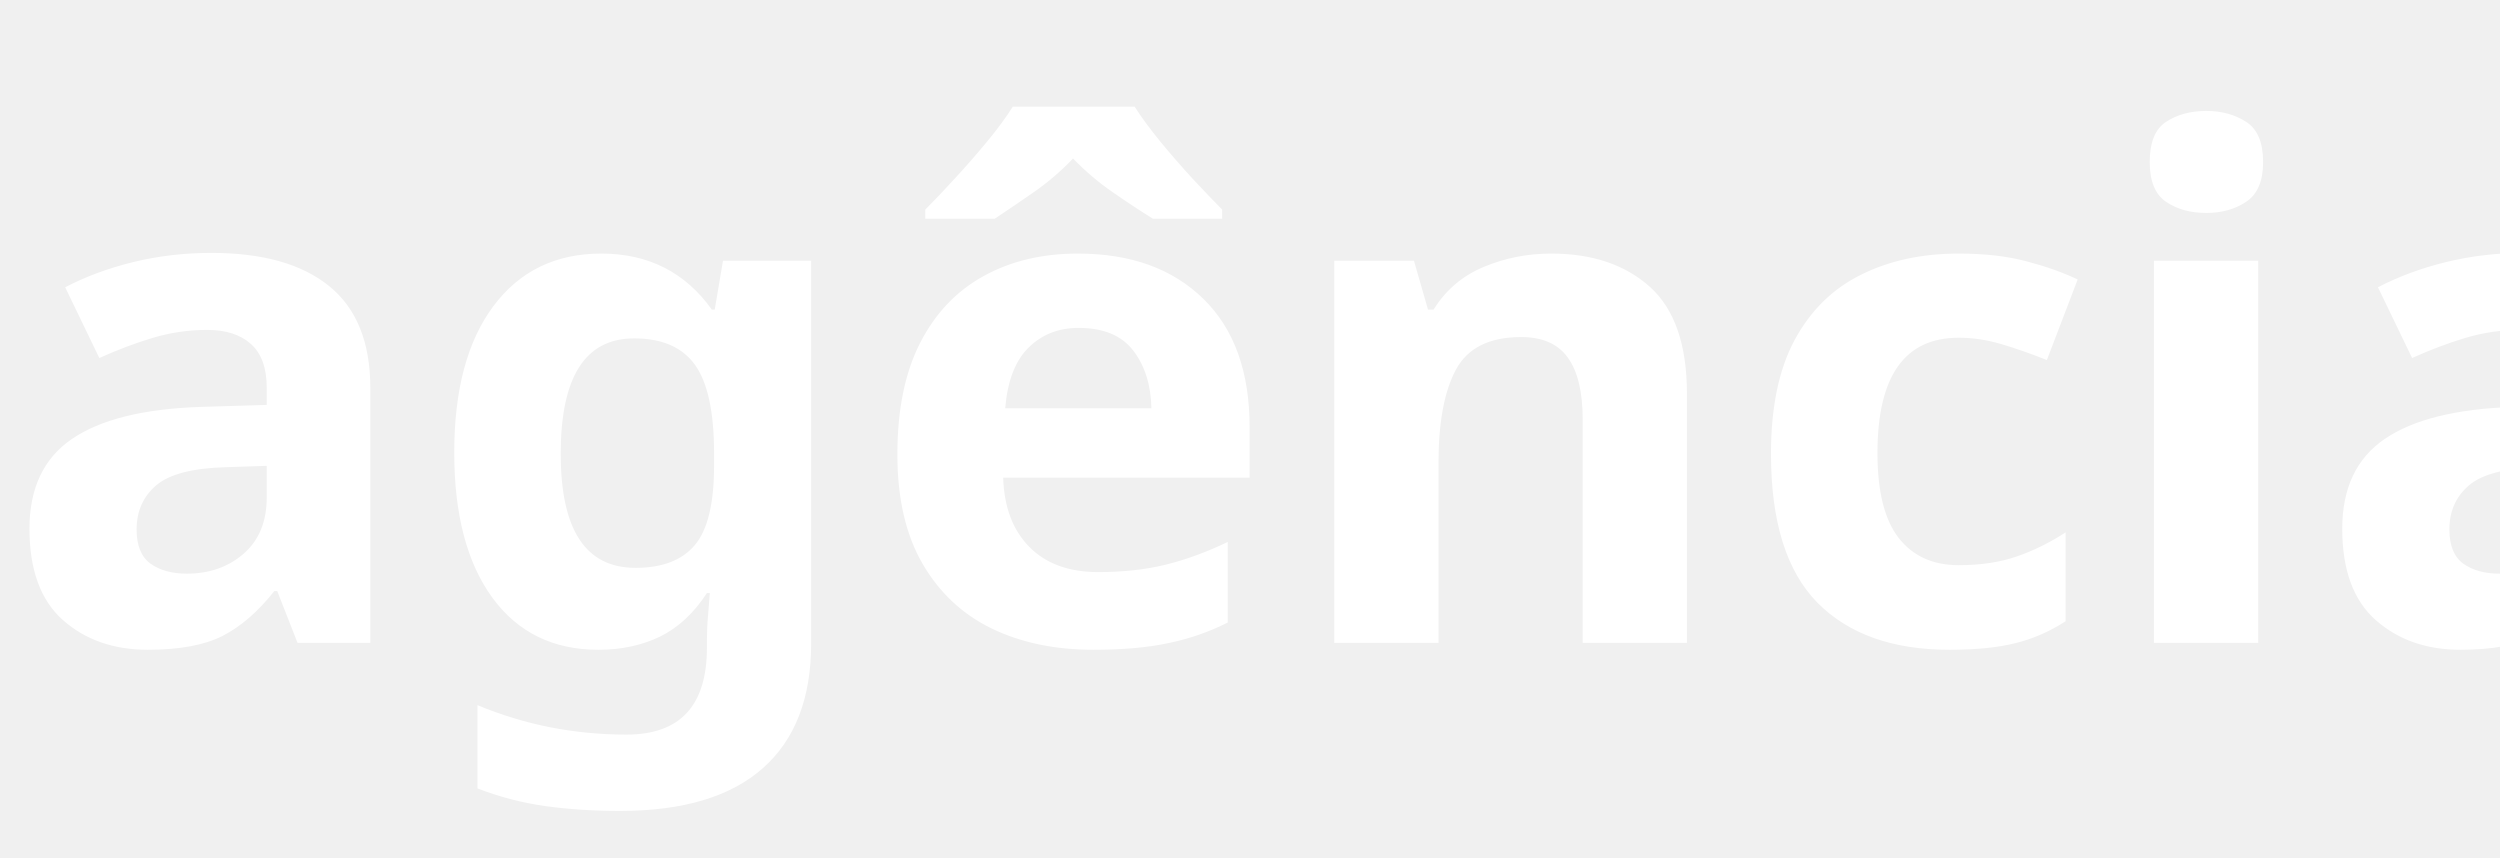
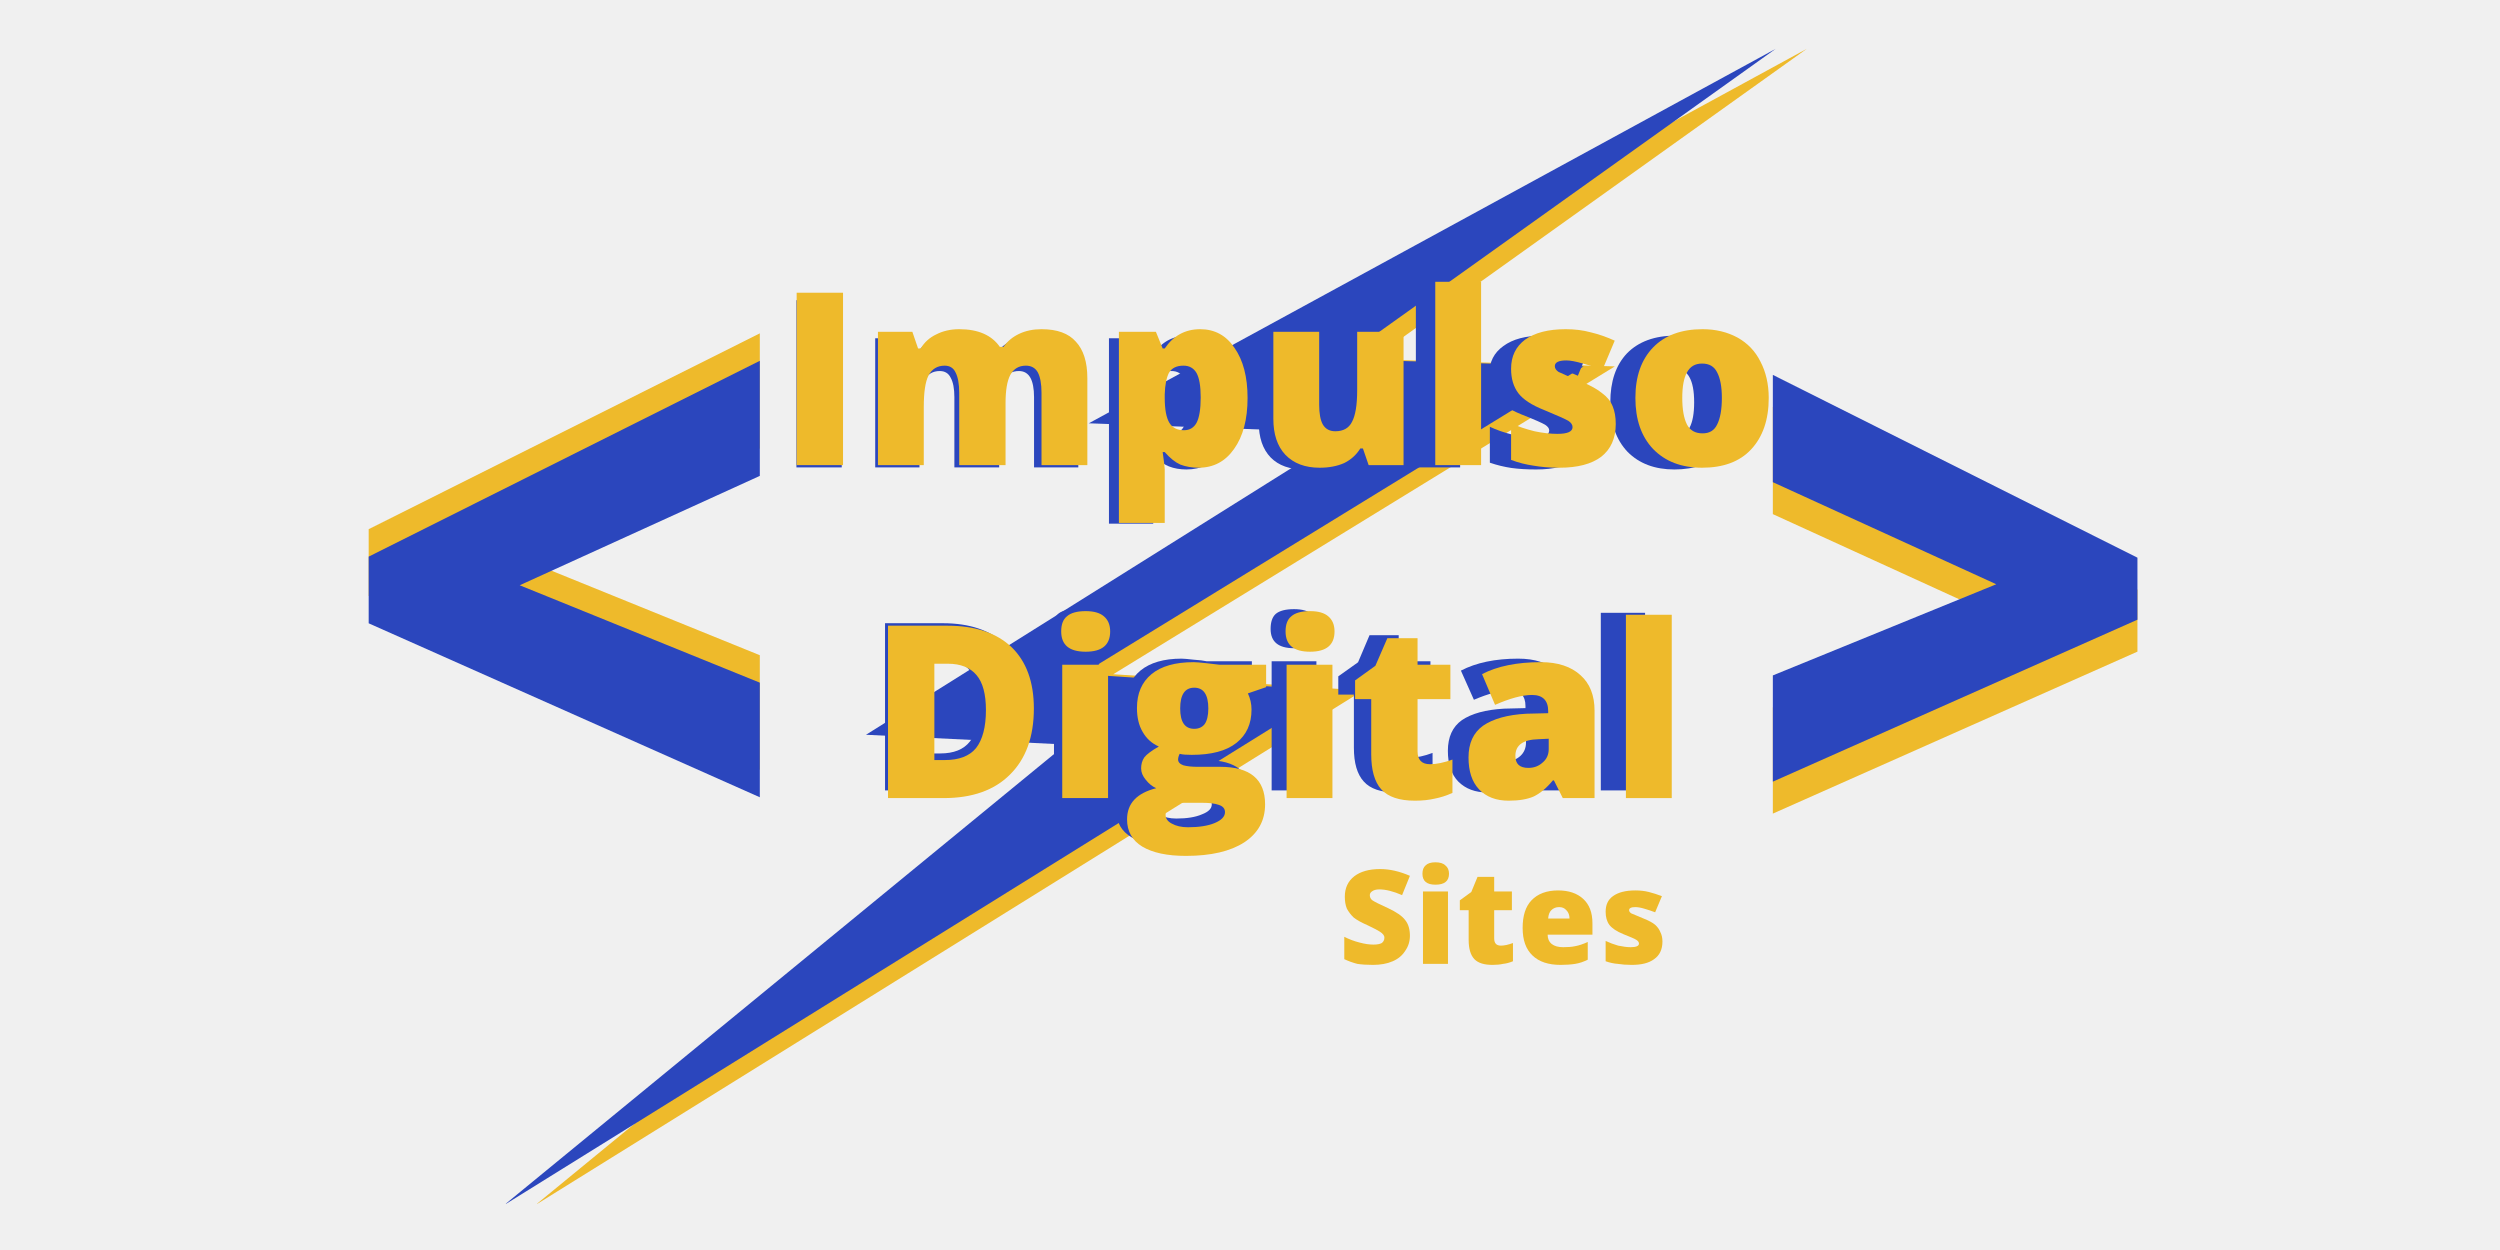
- <svg xmlns="http://www.w3.org/2000/svg" width="175" height="60" viewBox="0 0 175 60">
-   <text id="agência" transform="translate(0 45)" fill="#fff" font-size="49" font-family="ProximaNova-Bold, Proxima Nova" font-weight="700">
-     <tspan x="0" y="0">agência</tspan>
-   </text>
+ <svg xmlns="http://www.w3.org/2000/svg" width="100" zoomAndPan="magnify" viewBox="0 0 75 37.5" height="50" preserveAspectRatio="xMidYMid meet" version="1.0">
+   <defs>
+     <g />
+     <clipPath id="705b0f7b82">
+       <path d="M 16 1 L 55 1 L 55 37 L 16 37 Z M 16 1 " clip-rule="nonzero" />
+     </clipPath>
+     <clipPath id="c5bdff1ec7">
+       <path d="M 30.617 -6.641 L 54.441 1.461 L 39.906 44.203 L 16.082 36.102 Z M 30.617 -6.641 " clip-rule="nonzero" />
+     </clipPath>
+     <clipPath id="b9614e1be8">
+       <path d="M 30.617 -6.641 L 54.441 1.461 L 39.906 44.203 L 16.082 36.102 Z M 30.617 -6.641 " clip-rule="nonzero" />
+     </clipPath>
+     <clipPath id="eef0ce333c">
+       <path d="M 15 1 L 54 1 L 54 37 L 15 37 Z M 15 1 " clip-rule="nonzero" />
+     </clipPath>
+     <clipPath id="4242a113af">
+       <path d="M 29.68 -6.641 L 53.504 1.461 L 38.969 44.203 L 15.145 36.102 Z M 29.68 -6.641 " clip-rule="nonzero" />
+     </clipPath>
+     <clipPath id="ba72961d83">
+       <path d="M 29.68 -6.641 L 53.504 1.461 L 38.969 44.203 L 15.145 36.102 Z M 29.68 -6.641 " clip-rule="nonzero" />
+     </clipPath>
+   </defs>
+   <g fill="#eeba2b" fill-opacity="1">
+     <g transform="translate(10.21622, 25.1564)">
+       <g>
+         <path d="M 12.578 -2.062 L 0.844 -7.281 L 0.844 -9.281 L 12.578 -15.156 L 12.578 -11.703 L 5.375 -8.422 L 12.578 -5.5 Z M 12.578 -2.062 " />
+       </g>
+     </g>
+   </g>
+   <g fill="#eeba2b" fill-opacity="1">
+     <g transform="translate(52.40426, 26.33016)">
+       <g>
+         <path d="M 0.781 -5.109 L 7.484 -7.844 L 0.781 -10.906 L 0.781 -14.125 L 11.719 -8.641 L 11.719 -6.781 L 0.781 -1.922 Z M 0.781 -5.109 " />
+       </g>
+     </g>
+   </g>
+   <g clip-path="url(#705b0f7b82)">
+     <g clip-path="url(#c5bdff1ec7)">
+       <g clip-path="url(#b9614e1be8)">
+         <path fill="#eeba2b" d="M 54.203 1.465 L 33.598 12.699 L 41.375 12.98 L 26.918 22.043 L 32.902 22.336 L 16.066 36.148 L 40.891 20.715 L 33.398 20.227 L 48.445 10.992 L 41.164 10.777 Z M 54.203 1.465 " fill-opacity="1" fill-rule="nonzero" />
+       </g>
+     </g>
+   </g>
+   <g clip-path="url(#eef0ce333c)">
+     <g clip-path="url(#4242a113af)">
+       <g clip-path="url(#ba72961d83)">
+         <path fill="#2b46bd" d="M 53.27 1.465 L 32.664 12.699 L 40.438 12.98 L 25.98 22.043 L 31.969 22.336 L 15.129 36.148 L 39.957 20.715 L 32.461 20.227 L 47.508 10.992 L 40.227 10.777 Z M 53.27 1.465 " fill-opacity="1" fill-rule="nonzero" />
+       </g>
+     </g>
+   </g>
+   <g fill="#2b46bd" fill-opacity="1">
+     <g transform="translate(10.21622, 25.98001)">
+       <g>
+         <path d="M 12.578 -2.062 L 0.844 -7.281 L 0.844 -9.281 L 12.578 -15.156 L 12.578 -11.703 L 5.375 -8.422 L 12.578 -5.5 Z M 12.578 -2.062 " />
+       </g>
+     </g>
+   </g>
+   <g fill="#2b46bd" fill-opacity="1">
+     <g transform="translate(52.40426, 25.37152)">
+       <g>
+         <path d="M 0.781 -5.109 L 7.484 -7.844 L 0.781 -10.906 L 0.781 -14.125 L 11.719 -8.641 L 11.719 -6.781 L 0.781 -1.922 Z M 0.781 -5.109 " />
+       </g>
+     </g>
+   </g>
+   <g fill="#2b46bd" fill-opacity="1">
+     <g transform="translate(23.34595, 14.02207)">
+       <g>
+         <path d="M 0.547 0 L 0.547 -5.016 L 1.906 -5.016 L 1.906 0 Z M 0.547 0 " />
+       </g>
+     </g>
+   </g>
+   <g fill="#2b46bd" fill-opacity="1">
+     <g transform="translate(25.78729, 14.02207)">
+       <g>
+         <path d="M 5.234 0 L 5.234 -2.109 C 5.234 -2.367 5.195 -2.562 5.125 -2.688 C 5.051 -2.82 4.938 -2.891 4.781 -2.891 C 4.57 -2.891 4.422 -2.801 4.328 -2.625 C 4.234 -2.457 4.188 -2.188 4.188 -1.812 L 4.188 0 L 2.844 0 L 2.844 -2.109 C 2.844 -2.367 2.805 -2.562 2.734 -2.688 C 2.672 -2.82 2.562 -2.891 2.406 -2.891 C 2.195 -2.891 2.039 -2.797 1.938 -2.609 C 1.844 -2.43 1.797 -2.129 1.797 -1.703 L 1.797 0 L 0.469 0 L 0.469 -3.875 L 1.469 -3.875 L 1.641 -3.406 L 1.719 -3.406 C 1.82 -3.582 1.969 -3.719 2.156 -3.812 C 2.352 -3.906 2.578 -3.953 2.828 -3.953 C 3.391 -3.953 3.785 -3.781 4.016 -3.438 L 4.125 -3.438 C 4.227 -3.594 4.379 -3.719 4.578 -3.812 C 4.773 -3.906 4.988 -3.953 5.219 -3.953 C 5.676 -3.953 6.016 -3.832 6.234 -3.594 C 6.453 -3.363 6.562 -3.008 6.562 -2.531 L 6.562 0 Z M 5.234 0 " />
+       </g>
+     </g>
+   </g>
+   <g fill="#2b46bd" fill-opacity="1">
+     <g transform="translate(32.79971, 14.02207)">
+       <g>
+         <path d="M 2.797 0.062 C 2.598 0.062 2.422 0.031 2.266 -0.031 C 2.109 -0.094 1.953 -0.207 1.797 -0.375 L 1.734 -0.375 C 1.773 -0.102 1.797 0.062 1.797 0.125 L 1.797 1.688 L 0.469 1.688 L 0.469 -3.875 L 1.547 -3.875 L 1.734 -3.391 L 1.797 -3.391 C 2.047 -3.766 2.391 -3.953 2.828 -3.953 C 3.266 -3.953 3.602 -3.77 3.844 -3.406 C 4.082 -3.051 4.203 -2.566 4.203 -1.953 C 4.203 -1.328 4.078 -0.832 3.828 -0.469 C 3.578 -0.113 3.234 0.062 2.797 0.062 Z M 2.344 -2.891 C 2.145 -2.891 2.004 -2.82 1.922 -2.688 C 1.848 -2.551 1.805 -2.344 1.797 -2.062 L 1.797 -1.953 C 1.797 -1.617 1.836 -1.379 1.922 -1.234 C 2.016 -1.086 2.16 -1.016 2.359 -1.016 C 2.523 -1.016 2.645 -1.086 2.719 -1.234 C 2.801 -1.379 2.844 -1.625 2.844 -1.969 C 2.844 -2.301 2.801 -2.535 2.719 -2.672 C 2.645 -2.816 2.52 -2.891 2.344 -2.891 Z M 2.344 -2.891 " />
+       </g>
+     </g>
+   </g>
+   <g fill="#2b46bd" fill-opacity="1">
+     <g transform="translate(37.30917, 14.02207)">
+       <g>
+         <path d="M 3.234 0 L 3.062 -0.484 L 2.984 -0.484 C 2.867 -0.305 2.711 -0.172 2.516 -0.078 C 2.316 0.016 2.082 0.062 1.812 0.062 C 1.383 0.062 1.051 -0.055 0.812 -0.297 C 0.57 -0.547 0.453 -0.898 0.453 -1.359 L 0.453 -3.875 L 1.797 -3.875 L 1.797 -1.766 C 1.797 -1.504 1.832 -1.305 1.906 -1.172 C 1.977 -1.047 2.094 -0.984 2.25 -0.984 C 2.488 -0.984 2.656 -1.07 2.75 -1.25 C 2.844 -1.438 2.891 -1.75 2.891 -2.188 L 2.891 -3.875 L 4.234 -3.875 L 4.234 0 Z M 3.234 0 " />
+       </g>
+     </g>
+   </g>
+   <g fill="#2b46bd" fill-opacity="1">
+     <g transform="translate(42.00695, 14.02207)">
+       <g>
+         <path d="M 1.797 0 L 0.469 0 L 0.469 -5.328 L 1.797 -5.328 Z M 1.797 0 " />
+       </g>
+     </g>
+   </g>
+   <g fill="#2b46bd" fill-opacity="1">
+     <g transform="translate(44.27367, 14.02207)">
+       <g>
+         <path d="M 3.453 -1.188 C 3.453 -0.77 3.312 -0.457 3.031 -0.25 C 2.75 -0.039 2.344 0.062 1.812 0.062 C 1.531 0.062 1.281 0.047 1.062 0.016 C 0.852 -0.016 0.641 -0.066 0.422 -0.141 L 0.422 -1.219 C 0.617 -1.125 0.844 -1.047 1.094 -0.984 C 1.344 -0.93 1.566 -0.906 1.766 -0.906 C 2.055 -0.906 2.203 -0.973 2.203 -1.109 C 2.203 -1.172 2.16 -1.227 2.078 -1.281 C 1.992 -1.332 1.754 -1.438 1.359 -1.594 C 1.004 -1.738 0.754 -1.906 0.609 -2.094 C 0.473 -2.281 0.406 -2.52 0.406 -2.812 C 0.406 -3.164 0.547 -3.441 0.828 -3.641 C 1.109 -3.848 1.5 -3.953 2 -3.953 C 2.258 -3.953 2.5 -3.922 2.719 -3.859 C 2.945 -3.805 3.18 -3.727 3.422 -3.625 L 3.062 -2.75 C 2.883 -2.832 2.695 -2.898 2.5 -2.953 C 2.301 -3.016 2.141 -3.047 2.016 -3.047 C 1.797 -3.047 1.688 -2.992 1.688 -2.891 C 1.688 -2.816 1.723 -2.754 1.797 -2.703 C 1.879 -2.66 2.102 -2.566 2.469 -2.422 C 2.738 -2.316 2.938 -2.207 3.062 -2.094 C 3.195 -1.988 3.297 -1.863 3.359 -1.719 C 3.422 -1.57 3.453 -1.395 3.453 -1.188 Z M 3.453 -1.188 " />
+       </g>
+     </g>
+   </g>
+   <g fill="#2b46bd" fill-opacity="1">
+     <g transform="translate(48.01271, 14.02207)">
+       <g>
+         <path d="M 4.172 -1.953 C 4.172 -1.316 4 -0.82 3.656 -0.469 C 3.312 -0.113 2.832 0.062 2.219 0.062 C 1.633 0.062 1.164 -0.113 0.812 -0.469 C 0.469 -0.832 0.297 -1.328 0.297 -1.953 C 0.297 -2.578 0.461 -3.066 0.797 -3.422 C 1.141 -3.773 1.625 -3.953 2.25 -3.953 C 2.625 -3.953 2.957 -3.867 3.25 -3.703 C 3.539 -3.547 3.766 -3.316 3.922 -3.016 C 4.086 -2.711 4.172 -2.359 4.172 -1.953 Z M 1.656 -1.953 C 1.656 -1.617 1.695 -1.363 1.781 -1.188 C 1.875 -1.008 2.023 -0.922 2.234 -0.922 C 2.441 -0.922 2.586 -1.008 2.672 -1.188 C 2.766 -1.363 2.812 -1.617 2.812 -1.953 C 2.812 -2.285 2.766 -2.535 2.672 -2.703 C 2.586 -2.867 2.441 -2.953 2.234 -2.953 C 2.023 -2.953 1.875 -2.867 1.781 -2.703 C 1.695 -2.535 1.656 -2.285 1.656 -1.953 Z M 1.656 -1.953 " />
+       </g>
+     </g>
+   </g>
+   <g fill="#2b46bd" fill-opacity="1">
+     <g transform="translate(26.00427, 23.71229)">
+       <g>
+         <path d="M 4.797 -2.609 C 4.797 -1.773 4.562 -1.129 4.094 -0.672 C 3.633 -0.223 2.988 0 2.156 0 L 0.547 0 L 0.547 -5.016 L 2.281 -5.016 C 3.082 -5.016 3.703 -4.805 4.141 -4.391 C 4.578 -3.984 4.797 -3.391 4.797 -2.609 Z M 3.391 -2.562 C 3.391 -3.02 3.297 -3.359 3.109 -3.578 C 2.93 -3.805 2.656 -3.922 2.281 -3.922 L 1.891 -3.922 L 1.891 -1.109 L 2.203 -1.109 C 2.609 -1.109 2.906 -1.227 3.094 -1.469 C 3.289 -1.707 3.391 -2.07 3.391 -2.562 Z M 3.391 -2.562 " />
+       </g>
+     </g>
+   </g>
+   <g fill="#2b46bd" fill-opacity="1">
+     <g transform="translate(31.1506, 23.71229)">
+       <g>
+         <path d="M 1.812 0 L 0.469 0 L 0.469 -3.875 L 1.812 -3.875 Z M 0.438 -4.844 C 0.438 -5.051 0.488 -5.203 0.594 -5.297 C 0.707 -5.391 0.891 -5.438 1.141 -5.438 C 1.391 -5.438 1.57 -5.383 1.688 -5.281 C 1.801 -5.188 1.859 -5.039 1.859 -4.844 C 1.859 -4.457 1.617 -4.266 1.141 -4.266 C 0.672 -4.266 0.438 -4.457 0.438 -4.844 Z M 0.438 -4.844 " />
+       </g>
+     </g>
+   </g>
+   <g fill="#2b46bd" fill-opacity="1">
+     <g transform="translate(33.431, 23.71229)">
+       <g>
+         <path d="M 4.125 -3.875 L 4.125 -3.234 L 3.594 -3.031 C 3.664 -2.906 3.703 -2.754 3.703 -2.578 C 3.703 -2.16 3.555 -1.832 3.266 -1.594 C 2.973 -1.363 2.535 -1.25 1.953 -1.25 C 1.805 -1.25 1.691 -1.258 1.609 -1.281 C 1.578 -1.227 1.562 -1.172 1.562 -1.109 C 1.562 -1.047 1.613 -0.992 1.719 -0.953 C 1.82 -0.922 1.961 -0.906 2.141 -0.906 L 2.781 -0.906 C 3.656 -0.906 4.094 -0.539 4.094 0.188 C 4.094 0.656 3.891 1.02 3.484 1.281 C 3.078 1.551 2.508 1.688 1.781 1.688 C 1.238 1.688 0.816 1.594 0.516 1.406 C 0.211 1.227 0.062 0.961 0.062 0.609 C 0.062 0.148 0.352 -0.145 0.938 -0.281 C 0.812 -0.332 0.703 -0.41 0.609 -0.516 C 0.523 -0.629 0.484 -0.742 0.484 -0.859 C 0.484 -0.973 0.516 -1.078 0.578 -1.172 C 0.648 -1.266 0.789 -1.375 1 -1.5 C 0.801 -1.594 0.645 -1.734 0.531 -1.922 C 0.414 -2.109 0.359 -2.336 0.359 -2.609 C 0.359 -3.035 0.5 -3.363 0.781 -3.594 C 1.07 -3.832 1.484 -3.953 2.016 -3.953 C 2.086 -3.953 2.207 -3.941 2.375 -3.922 C 2.551 -3.91 2.68 -3.895 2.766 -3.875 Z M 1.203 0.484 C 1.203 0.586 1.258 0.672 1.375 0.734 C 1.5 0.805 1.66 0.844 1.859 0.844 C 2.18 0.844 2.438 0.801 2.625 0.719 C 2.82 0.645 2.922 0.547 2.922 0.422 C 2.922 0.316 2.859 0.242 2.734 0.203 C 2.617 0.16 2.453 0.141 2.234 0.141 L 1.719 0.141 C 1.57 0.141 1.445 0.172 1.344 0.234 C 1.25 0.297 1.203 0.379 1.203 0.484 Z M 1.625 -2.609 C 1.625 -2.211 1.758 -2.016 2.031 -2.016 C 2.164 -2.016 2.266 -2.062 2.328 -2.156 C 2.398 -2.258 2.438 -2.41 2.438 -2.609 C 2.438 -3.004 2.301 -3.203 2.031 -3.203 C 1.758 -3.203 1.625 -3.004 1.625 -2.609 Z M 1.625 -2.609 " />
+       </g>
+     </g>
+   </g>
+   <g fill="#2b46bd" fill-opacity="1">
+     <g transform="translate(37.68024, 23.71229)">
+       <g>
+         <path d="M 1.812 0 L 0.469 0 L 0.469 -3.875 L 1.812 -3.875 Z M 0.438 -4.844 C 0.438 -5.051 0.488 -5.203 0.594 -5.297 C 0.707 -5.391 0.891 -5.438 1.141 -5.438 C 1.391 -5.438 1.57 -5.383 1.688 -5.281 C 1.801 -5.188 1.859 -5.039 1.859 -4.844 C 1.859 -4.457 1.617 -4.266 1.141 -4.266 C 0.672 -4.266 0.438 -4.457 0.438 -4.844 Z M 0.438 -4.844 " />
+       </g>
+     </g>
+   </g>
+   <g fill="#2b46bd" fill-opacity="1">
+     <g transform="translate(39.96064, 23.71229)">
+       <g>
+         <path d="M 2.359 -0.984 C 2.547 -0.984 2.766 -1.031 3.016 -1.125 L 3.016 -0.141 C 2.828 -0.066 2.648 -0.016 2.484 0.016 C 2.328 0.047 2.141 0.062 1.922 0.062 C 1.473 0.062 1.148 -0.047 0.953 -0.266 C 0.754 -0.484 0.656 -0.82 0.656 -1.281 L 0.656 -2.875 L 0.188 -2.875 L 0.188 -3.422 L 0.781 -3.844 L 1.125 -4.656 L 2 -4.656 L 2 -3.875 L 2.953 -3.875 L 2.953 -2.875 L 2 -2.875 L 2 -1.359 C 2 -1.109 2.117 -0.984 2.359 -0.984 Z M 2.359 -0.984 " />
+       </g>
+     </g>
+   </g>
+   <g fill="#2b46bd" fill-opacity="1">
+     <g transform="translate(43.18609, 23.71229)">
+       <g>
+         <path d="M 3 0 L 2.734 -0.516 L 2.703 -0.516 C 2.523 -0.285 2.344 -0.129 2.156 -0.047 C 1.969 0.023 1.727 0.062 1.438 0.062 C 1.07 0.062 0.781 -0.047 0.562 -0.266 C 0.352 -0.484 0.25 -0.789 0.25 -1.188 C 0.25 -1.602 0.391 -1.91 0.672 -2.109 C 0.961 -2.305 1.383 -2.422 1.938 -2.453 L 2.578 -2.469 L 2.578 -2.531 C 2.578 -2.844 2.422 -3 2.109 -3 C 1.828 -3 1.469 -2.906 1.031 -2.719 L 0.641 -3.594 C 1.098 -3.832 1.672 -3.953 2.359 -3.953 C 2.859 -3.953 3.242 -3.828 3.516 -3.578 C 3.785 -3.328 3.922 -2.984 3.922 -2.547 L 3.922 0 Z M 2 -0.875 C 2.164 -0.875 2.305 -0.926 2.422 -1.031 C 2.535 -1.133 2.594 -1.27 2.594 -1.438 L 2.594 -1.734 L 2.281 -1.719 C 1.844 -1.707 1.625 -1.547 1.625 -1.234 C 1.625 -0.992 1.75 -0.875 2 -0.875 Z M 2 -0.875 " />
+       </g>
+     </g>
+   </g>
+   <g fill="#2b46bd" fill-opacity="1">
+     <g transform="translate(47.55516, 23.71229)">
+       <g>
+         <path d="M 1.797 0 L 0.469 0 L 0.469 -5.328 L 1.797 -5.328 Z M 1.797 0 " />
+       </g>
+     </g>
+   </g>
+   <g fill="#eeba2b" fill-opacity="1">
+     <g transform="translate(23.33779, 13.9538)">
+       <g>
+         <path d="M 0.562 0 L 0.562 -5.172 L 1.953 -5.172 L 1.953 0 Z M 0.562 0 " />
+       </g>
+     </g>
+   </g>
+   <g fill="#eeba2b" fill-opacity="1">
+     <g transform="translate(25.85439, 13.9538)">
+       <g>
+         <path d="M 5.391 0 L 5.391 -2.172 C 5.391 -2.441 5.352 -2.645 5.281 -2.781 C 5.207 -2.914 5.086 -2.984 4.922 -2.984 C 4.711 -2.984 4.555 -2.891 4.453 -2.703 C 4.359 -2.523 4.312 -2.242 4.312 -1.859 L 4.312 0 L 2.922 0 L 2.922 -2.172 C 2.922 -2.441 2.883 -2.645 2.812 -2.781 C 2.75 -2.914 2.641 -2.984 2.484 -2.984 C 2.266 -2.984 2.102 -2.883 2 -2.688 C 1.906 -2.5 1.859 -2.188 1.859 -1.75 L 1.859 0 L 0.484 0 L 0.484 -4 L 1.516 -4 L 1.688 -3.5 L 1.766 -3.5 C 1.879 -3.688 2.035 -3.828 2.234 -3.922 C 2.43 -4.023 2.66 -4.078 2.922 -4.078 C 3.492 -4.078 3.898 -3.898 4.141 -3.547 L 4.25 -3.547 C 4.363 -3.711 4.52 -3.844 4.719 -3.938 C 4.914 -4.031 5.141 -4.078 5.391 -4.078 C 5.859 -4.078 6.203 -3.953 6.422 -3.703 C 6.648 -3.461 6.766 -3.098 6.766 -2.609 L 6.766 0 Z M 5.391 0 " />
+       </g>
+     </g>
+   </g>
+   <g fill="#eeba2b" fill-opacity="1">
+     <g transform="translate(33.08298, 13.9538)">
+       <g>
+         <path d="M 2.875 0.078 C 2.676 0.078 2.492 0.047 2.328 -0.016 C 2.172 -0.086 2.016 -0.211 1.859 -0.391 L 1.797 -0.391 C 1.836 -0.109 1.859 0.062 1.859 0.125 L 1.859 1.734 L 0.484 1.734 L 0.484 -4 L 1.594 -4 L 1.797 -3.5 L 1.859 -3.5 C 2.117 -3.883 2.473 -4.078 2.922 -4.078 C 3.359 -4.078 3.703 -3.891 3.953 -3.516 C 4.211 -3.148 4.344 -2.648 4.344 -2.016 C 4.344 -1.367 4.207 -0.859 3.938 -0.484 C 3.676 -0.109 3.32 0.078 2.875 0.078 Z M 2.422 -2.984 C 2.211 -2.984 2.066 -2.91 1.984 -2.766 C 1.91 -2.617 1.867 -2.406 1.859 -2.125 L 1.859 -2.016 C 1.859 -1.672 1.906 -1.422 2 -1.266 C 2.094 -1.117 2.238 -1.047 2.438 -1.047 C 2.602 -1.047 2.727 -1.117 2.812 -1.266 C 2.895 -1.422 2.938 -1.676 2.938 -2.031 C 2.938 -2.375 2.895 -2.617 2.812 -2.766 C 2.727 -2.91 2.598 -2.984 2.422 -2.984 Z M 2.422 -2.984 " />
+       </g>
+     </g>
+   </g>
+   <g fill="#eeba2b" fill-opacity="1">
+     <g transform="translate(37.73144, 13.9538)">
+       <g>
+         <path d="M 3.328 0 L 3.156 -0.5 L 3.078 -0.5 C 2.961 -0.312 2.801 -0.164 2.594 -0.062 C 2.383 0.031 2.141 0.078 1.859 0.078 C 1.422 0.078 1.078 -0.051 0.828 -0.312 C 0.586 -0.57 0.469 -0.93 0.469 -1.391 L 0.469 -4 L 1.844 -4 L 1.844 -1.812 C 1.844 -1.551 1.879 -1.352 1.953 -1.219 C 2.035 -1.082 2.16 -1.016 2.328 -1.016 C 2.566 -1.016 2.734 -1.109 2.828 -1.297 C 2.93 -1.484 2.984 -1.801 2.984 -2.25 L 2.984 -4 L 4.375 -4 L 4.375 0 Z M 3.328 0 " />
+       </g>
+     </g>
+   </g>
+   <g fill="#eeba2b" fill-opacity="1">
+     <g transform="translate(42.57403, 13.9538)">
+       <g>
+         <path d="M 1.859 0 L 0.484 0 L 0.484 -5.5 L 1.859 -5.5 Z M 1.859 0 " />
+       </g>
+     </g>
+   </g>
+   <g fill="#eeba2b" fill-opacity="1">
+     <g transform="translate(44.91062, 13.9538)">
+       <g>
+         <path d="M 3.562 -1.234 C 3.562 -0.805 3.414 -0.477 3.125 -0.25 C 2.832 -0.031 2.414 0.078 1.875 0.078 C 1.57 0.078 1.312 0.055 1.094 0.016 C 0.875 -0.016 0.648 -0.07 0.422 -0.156 L 0.422 -1.25 C 0.641 -1.156 0.875 -1.078 1.125 -1.016 C 1.383 -0.961 1.613 -0.938 1.812 -0.938 C 2.113 -0.938 2.266 -1.004 2.266 -1.141 C 2.266 -1.211 2.223 -1.273 2.141 -1.328 C 2.055 -1.379 1.812 -1.488 1.406 -1.656 C 1.039 -1.801 0.785 -1.969 0.641 -2.156 C 0.492 -2.352 0.422 -2.598 0.422 -2.891 C 0.422 -3.266 0.562 -3.555 0.844 -3.766 C 1.133 -3.973 1.539 -4.078 2.062 -4.078 C 2.332 -4.078 2.582 -4.047 2.812 -3.984 C 3.039 -3.93 3.281 -3.848 3.531 -3.734 L 3.156 -2.844 C 2.977 -2.926 2.785 -2.992 2.578 -3.047 C 2.367 -3.109 2.203 -3.141 2.078 -3.141 C 1.848 -3.141 1.734 -3.082 1.734 -2.969 C 1.734 -2.906 1.77 -2.848 1.844 -2.797 C 1.926 -2.754 2.16 -2.656 2.547 -2.5 C 2.816 -2.383 3.02 -2.27 3.156 -2.156 C 3.301 -2.051 3.406 -1.922 3.469 -1.766 C 3.531 -1.617 3.562 -1.441 3.562 -1.234 Z M 3.562 -1.234 " />
+       </g>
+     </g>
+   </g>
+   <g fill="#eeba2b" fill-opacity="1">
+     <g transform="translate(48.76492, 13.9538)">
+       <g>
+         <path d="M 4.297 -2.016 C 4.297 -1.359 4.117 -0.844 3.766 -0.469 C 3.422 -0.102 2.93 0.078 2.297 0.078 C 1.68 0.078 1.191 -0.109 0.828 -0.484 C 0.473 -0.859 0.297 -1.367 0.297 -2.016 C 0.297 -2.66 0.473 -3.164 0.828 -3.531 C 1.18 -3.895 1.676 -4.078 2.312 -4.078 C 2.707 -4.078 3.055 -3.992 3.359 -3.828 C 3.66 -3.66 3.891 -3.422 4.047 -3.109 C 4.211 -2.797 4.297 -2.43 4.297 -2.016 Z M 1.703 -2.016 C 1.703 -1.672 1.75 -1.406 1.844 -1.219 C 1.938 -1.039 2.094 -0.953 2.312 -0.953 C 2.52 -0.953 2.664 -1.039 2.75 -1.219 C 2.844 -1.406 2.891 -1.672 2.891 -2.016 C 2.891 -2.348 2.844 -2.602 2.75 -2.781 C 2.664 -2.957 2.516 -3.047 2.297 -3.047 C 2.086 -3.047 1.938 -2.957 1.844 -2.781 C 1.75 -2.613 1.703 -2.359 1.703 -2.016 Z M 1.703 -2.016 " />
+       </g>
+     </g>
+   </g>
+   <g fill="#eeba2b" fill-opacity="1">
+     <g transform="translate(26.07806, 23.94272)">
+       <g>
+         <path d="M 4.938 -2.688 C 4.938 -1.832 4.695 -1.172 4.219 -0.703 C 3.75 -0.234 3.086 0 2.234 0 L 0.562 0 L 0.562 -5.172 L 2.344 -5.172 C 3.176 -5.172 3.816 -4.957 4.266 -4.531 C 4.711 -4.102 4.938 -3.488 4.938 -2.688 Z M 3.5 -2.641 C 3.5 -3.117 3.406 -3.469 3.219 -3.688 C 3.031 -3.914 2.742 -4.031 2.359 -4.031 L 1.953 -4.031 L 1.953 -1.141 L 2.266 -1.141 C 2.691 -1.141 3.004 -1.258 3.203 -1.5 C 3.398 -1.75 3.5 -2.129 3.5 -2.641 Z M 3.5 -2.641 " />
+       </g>
+     </g>
+   </g>
+   <g fill="#eeba2b" fill-opacity="1">
+     <g transform="translate(31.38302, 23.94272)">
+       <g>
+         <path d="M 1.859 0 L 0.484 0 L 0.484 -4 L 1.859 -4 Z M 0.453 -5 C 0.453 -5.207 0.508 -5.359 0.625 -5.453 C 0.738 -5.555 0.926 -5.609 1.188 -5.609 C 1.438 -5.609 1.617 -5.555 1.734 -5.453 C 1.859 -5.348 1.922 -5.195 1.922 -5 C 1.922 -4.594 1.676 -4.391 1.188 -4.391 C 0.695 -4.391 0.453 -4.594 0.453 -5 Z M 0.453 -5 " />
+       </g>
+     </g>
+   </g>
+   <g fill="#eeba2b" fill-opacity="1">
+     <g transform="translate(33.73373, 23.94272)">
+       <g>
+         <path d="M 4.25 -4 L 4.25 -3.328 L 3.703 -3.141 C 3.773 -2.992 3.812 -2.832 3.812 -2.656 C 3.812 -2.227 3.66 -1.895 3.359 -1.656 C 3.055 -1.414 2.609 -1.297 2.016 -1.297 C 1.859 -1.297 1.738 -1.305 1.656 -1.328 C 1.625 -1.266 1.609 -1.207 1.609 -1.156 C 1.609 -1.082 1.66 -1.023 1.766 -0.984 C 1.879 -0.953 2.023 -0.938 2.203 -0.938 L 2.875 -0.938 C 3.77 -0.938 4.219 -0.562 4.219 0.188 C 4.219 0.676 4.008 1.055 3.594 1.328 C 3.176 1.598 2.594 1.734 1.844 1.734 C 1.281 1.734 0.844 1.641 0.531 1.453 C 0.227 1.266 0.078 0.992 0.078 0.641 C 0.078 0.16 0.367 -0.148 0.953 -0.297 C 0.836 -0.348 0.734 -0.43 0.641 -0.547 C 0.547 -0.66 0.5 -0.773 0.5 -0.891 C 0.5 -1.016 0.531 -1.125 0.594 -1.219 C 0.664 -1.312 0.812 -1.422 1.031 -1.547 C 0.82 -1.641 0.66 -1.785 0.547 -1.984 C 0.43 -2.18 0.375 -2.422 0.375 -2.703 C 0.375 -3.141 0.52 -3.477 0.812 -3.719 C 1.102 -3.957 1.523 -4.078 2.078 -4.078 C 2.148 -4.078 2.273 -4.066 2.453 -4.047 C 2.641 -4.023 2.773 -4.008 2.859 -4 Z M 1.234 0.5 C 1.234 0.613 1.297 0.703 1.422 0.766 C 1.547 0.836 1.707 0.875 1.906 0.875 C 2.238 0.875 2.504 0.832 2.703 0.75 C 2.91 0.664 3.016 0.555 3.016 0.422 C 3.016 0.316 2.953 0.242 2.828 0.203 C 2.711 0.16 2.539 0.141 2.312 0.141 L 1.766 0.141 C 1.617 0.141 1.492 0.172 1.391 0.234 C 1.285 0.305 1.234 0.395 1.234 0.5 Z M 1.672 -2.688 C 1.672 -2.281 1.812 -2.078 2.094 -2.078 C 2.227 -2.078 2.332 -2.125 2.406 -2.219 C 2.477 -2.32 2.516 -2.477 2.516 -2.688 C 2.516 -3.102 2.375 -3.312 2.094 -3.312 C 1.812 -3.312 1.672 -3.102 1.672 -2.688 Z M 1.672 -2.688 " />
+       </g>
+     </g>
+   </g>
+   <g fill="#eeba2b" fill-opacity="1">
+     <g transform="translate(38.11394, 23.94272)">
+       <g>
+         <path d="M 1.859 0 L 0.484 0 L 0.484 -4 L 1.859 -4 Z M 0.453 -5 C 0.453 -5.207 0.508 -5.359 0.625 -5.453 C 0.738 -5.555 0.926 -5.609 1.188 -5.609 C 1.438 -5.609 1.617 -5.555 1.734 -5.453 C 1.859 -5.348 1.922 -5.195 1.922 -5 C 1.922 -4.594 1.676 -4.391 1.188 -4.391 C 0.695 -4.391 0.453 -4.594 0.453 -5 Z M 0.453 -5 " />
+       </g>
+     </g>
+   </g>
+   <g fill="#eeba2b" fill-opacity="1">
+     <g transform="translate(40.46465, 23.94272)">
+       <g>
+         <path d="M 2.438 -1.016 C 2.625 -1.016 2.848 -1.062 3.109 -1.156 L 3.109 -0.156 C 2.922 -0.07 2.742 -0.016 2.578 0.016 C 2.41 0.055 2.211 0.078 1.984 0.078 C 1.516 0.078 1.176 -0.035 0.969 -0.266 C 0.77 -0.492 0.672 -0.844 0.672 -1.312 L 0.672 -2.969 L 0.188 -2.969 L 0.188 -3.531 L 0.797 -3.969 L 1.156 -4.797 L 2.062 -4.797 L 2.062 -4 L 3.047 -4 L 3.047 -2.969 L 2.062 -2.969 L 2.062 -1.406 C 2.062 -1.145 2.188 -1.016 2.438 -1.016 Z M 2.438 -1.016 " />
+       </g>
+     </g>
+   </g>
+   <g fill="#eeba2b" fill-opacity="1">
+     <g transform="translate(43.78952, 23.94272)">
+       <g>
+         <path d="M 3.094 0 L 2.828 -0.531 L 2.797 -0.531 C 2.609 -0.301 2.414 -0.141 2.219 -0.047 C 2.031 0.035 1.781 0.078 1.469 0.078 C 1.094 0.078 0.797 -0.035 0.578 -0.266 C 0.367 -0.492 0.266 -0.812 0.266 -1.219 C 0.266 -1.645 0.41 -1.961 0.703 -2.172 C 1.004 -2.379 1.438 -2.5 2 -2.531 L 2.656 -2.547 L 2.656 -2.609 C 2.656 -2.93 2.492 -3.094 2.172 -3.094 C 1.879 -3.094 1.508 -2.992 1.062 -2.797 L 0.672 -3.719 C 1.129 -3.957 1.719 -4.078 2.438 -4.078 C 2.945 -4.078 3.344 -3.945 3.625 -3.688 C 3.906 -3.438 4.047 -3.082 4.047 -2.625 L 4.047 0 Z M 2.062 -0.906 C 2.227 -0.906 2.367 -0.957 2.484 -1.062 C 2.609 -1.164 2.672 -1.301 2.672 -1.469 L 2.672 -1.781 L 2.359 -1.766 C 1.898 -1.754 1.672 -1.586 1.672 -1.266 C 1.672 -1.023 1.801 -0.906 2.062 -0.906 Z M 2.062 -0.906 " />
+       </g>
+     </g>
+   </g>
+   <g fill="#eeba2b" fill-opacity="1">
+     <g transform="translate(48.29327, 23.94272)">
+       <g>
+         <path d="M 1.859 0 L 0.484 0 L 0.484 -5.5 L 1.859 -5.5 Z M 1.859 0 " />
+       </g>
+     </g>
+   </g>
+   <g fill="#eeba2b" fill-opacity="1">
+     <g transform="translate(40.15655, 28.91576)">
+       <g>
+         <path d="M 2.141 -0.844 C 2.141 -0.676 2.094 -0.523 2 -0.391 C 1.914 -0.254 1.789 -0.148 1.625 -0.078 C 1.457 -0.004 1.258 0.031 1.031 0.031 C 0.844 0.031 0.688 0.02 0.562 0 C 0.438 -0.031 0.305 -0.078 0.172 -0.141 L 0.172 -0.812 C 0.316 -0.738 0.469 -0.68 0.625 -0.641 C 0.781 -0.598 0.922 -0.578 1.047 -0.578 C 1.16 -0.578 1.242 -0.594 1.297 -0.625 C 1.348 -0.664 1.375 -0.719 1.375 -0.781 C 1.375 -0.82 1.363 -0.852 1.344 -0.875 C 1.32 -0.906 1.285 -0.938 1.234 -0.969 C 1.191 -1 1.07 -1.062 0.875 -1.156 C 0.688 -1.238 0.547 -1.316 0.453 -1.391 C 0.367 -1.473 0.301 -1.562 0.25 -1.656 C 0.207 -1.758 0.188 -1.879 0.188 -2.016 C 0.188 -2.273 0.281 -2.477 0.469 -2.625 C 0.656 -2.77 0.914 -2.844 1.25 -2.844 C 1.539 -2.844 1.836 -2.773 2.141 -2.641 L 1.906 -2.062 C 1.645 -2.176 1.414 -2.234 1.219 -2.234 C 1.125 -2.234 1.051 -2.211 1 -2.172 C 0.957 -2.141 0.938 -2.102 0.938 -2.062 C 0.938 -2 0.961 -1.945 1.016 -1.906 C 1.078 -1.863 1.234 -1.785 1.484 -1.672 C 1.734 -1.555 1.906 -1.438 2 -1.312 C 2.094 -1.195 2.141 -1.039 2.141 -0.844 Z M 2.141 -0.844 " />
+       </g>
+     </g>
+   </g>
+   <g fill="#eeba2b" fill-opacity="1">
+     <g transform="translate(42.4234, 28.91576)">
+       <g>
+         <path d="M 1.016 0 L 0.266 0 L 0.266 -2.172 L 1.016 -2.172 Z M 0.25 -2.703 C 0.25 -2.816 0.281 -2.898 0.344 -2.953 C 0.406 -3.016 0.504 -3.047 0.641 -3.047 C 0.773 -3.047 0.875 -3.016 0.938 -2.953 C 1.008 -2.898 1.047 -2.816 1.047 -2.703 C 1.047 -2.484 0.91 -2.375 0.641 -2.375 C 0.379 -2.375 0.25 -2.484 0.25 -2.703 Z M 0.25 -2.703 " />
+       </g>
+     </g>
+   </g>
+   <g fill="#eeba2b" fill-opacity="1">
+     <g transform="translate(43.70067, 28.91576)">
+       <g>
+         <path d="M 1.328 -0.547 C 1.422 -0.547 1.539 -0.57 1.688 -0.625 L 1.688 -0.078 C 1.582 -0.035 1.484 -0.008 1.391 0 C 1.305 0.02 1.203 0.031 1.078 0.031 C 0.828 0.031 0.645 -0.023 0.531 -0.141 C 0.414 -0.266 0.359 -0.457 0.359 -0.719 L 0.359 -1.609 L 0.094 -1.609 L 0.094 -1.906 L 0.438 -2.156 L 0.625 -2.609 L 1.125 -2.609 L 1.125 -2.172 L 1.656 -2.172 L 1.656 -1.609 L 1.125 -1.609 L 1.125 -0.766 C 1.125 -0.617 1.191 -0.547 1.328 -0.547 Z M 1.328 -0.547 " />
+       </g>
+     </g>
+   </g>
+   <g fill="#eeba2b" fill-opacity="1">
+     <g transform="translate(45.50724, 28.91576)">
+       <g>
+         <path d="M 1.312 0.031 C 0.945 0.031 0.664 -0.062 0.469 -0.25 C 0.27 -0.438 0.172 -0.711 0.172 -1.078 C 0.172 -1.441 0.258 -1.719 0.438 -1.906 C 0.625 -2.102 0.891 -2.203 1.234 -2.203 C 1.555 -2.203 1.805 -2.117 1.984 -1.953 C 2.172 -1.785 2.266 -1.539 2.266 -1.219 L 2.266 -0.875 L 0.922 -0.875 C 0.922 -0.758 0.961 -0.664 1.047 -0.594 C 1.129 -0.531 1.242 -0.5 1.391 -0.5 C 1.523 -0.5 1.645 -0.508 1.75 -0.531 C 1.863 -0.551 1.988 -0.594 2.125 -0.656 L 2.125 -0.125 C 2 -0.062 1.875 -0.02 1.75 0 C 1.625 0.02 1.477 0.031 1.312 0.031 Z M 1.266 -1.703 C 1.172 -1.703 1.094 -1.672 1.031 -1.609 C 0.977 -1.555 0.945 -1.473 0.938 -1.359 L 1.578 -1.359 C 1.578 -1.461 1.547 -1.547 1.484 -1.609 C 1.43 -1.672 1.359 -1.703 1.266 -1.703 Z M 1.266 -1.703 " />
+       </g>
+     </g>
+   </g>
+   <g fill="#eeba2b" fill-opacity="1">
+     <g transform="translate(47.93519, 28.91576)">
+       <g>
+         <path d="M 1.938 -0.672 C 1.938 -0.43 1.852 -0.254 1.688 -0.141 C 1.531 -0.023 1.305 0.031 1.016 0.031 C 0.859 0.031 0.719 0.02 0.594 0 C 0.477 -0.008 0.359 -0.035 0.234 -0.078 L 0.234 -0.688 C 0.348 -0.633 0.473 -0.586 0.609 -0.547 C 0.754 -0.516 0.879 -0.5 0.984 -0.5 C 1.148 -0.5 1.234 -0.535 1.234 -0.609 C 1.234 -0.648 1.207 -0.688 1.156 -0.719 C 1.113 -0.75 0.984 -0.805 0.766 -0.891 C 0.566 -0.973 0.426 -1.066 0.344 -1.172 C 0.27 -1.273 0.234 -1.406 0.234 -1.562 C 0.234 -1.77 0.305 -1.926 0.453 -2.031 C 0.609 -2.145 0.832 -2.203 1.125 -2.203 C 1.27 -2.203 1.406 -2.188 1.531 -2.156 C 1.656 -2.125 1.785 -2.082 1.922 -2.031 L 1.719 -1.547 C 1.613 -1.586 1.504 -1.625 1.391 -1.656 C 1.285 -1.688 1.195 -1.703 1.125 -1.703 C 1 -1.703 0.938 -1.672 0.938 -1.609 C 0.938 -1.578 0.957 -1.547 1 -1.516 C 1.051 -1.492 1.176 -1.441 1.375 -1.359 C 1.531 -1.297 1.645 -1.234 1.719 -1.172 C 1.789 -1.109 1.844 -1.035 1.875 -0.953 C 1.914 -0.879 1.938 -0.785 1.938 -0.672 Z M 1.938 -0.672 " />
+       </g>
+     </g>
+   </g>
</svg>
